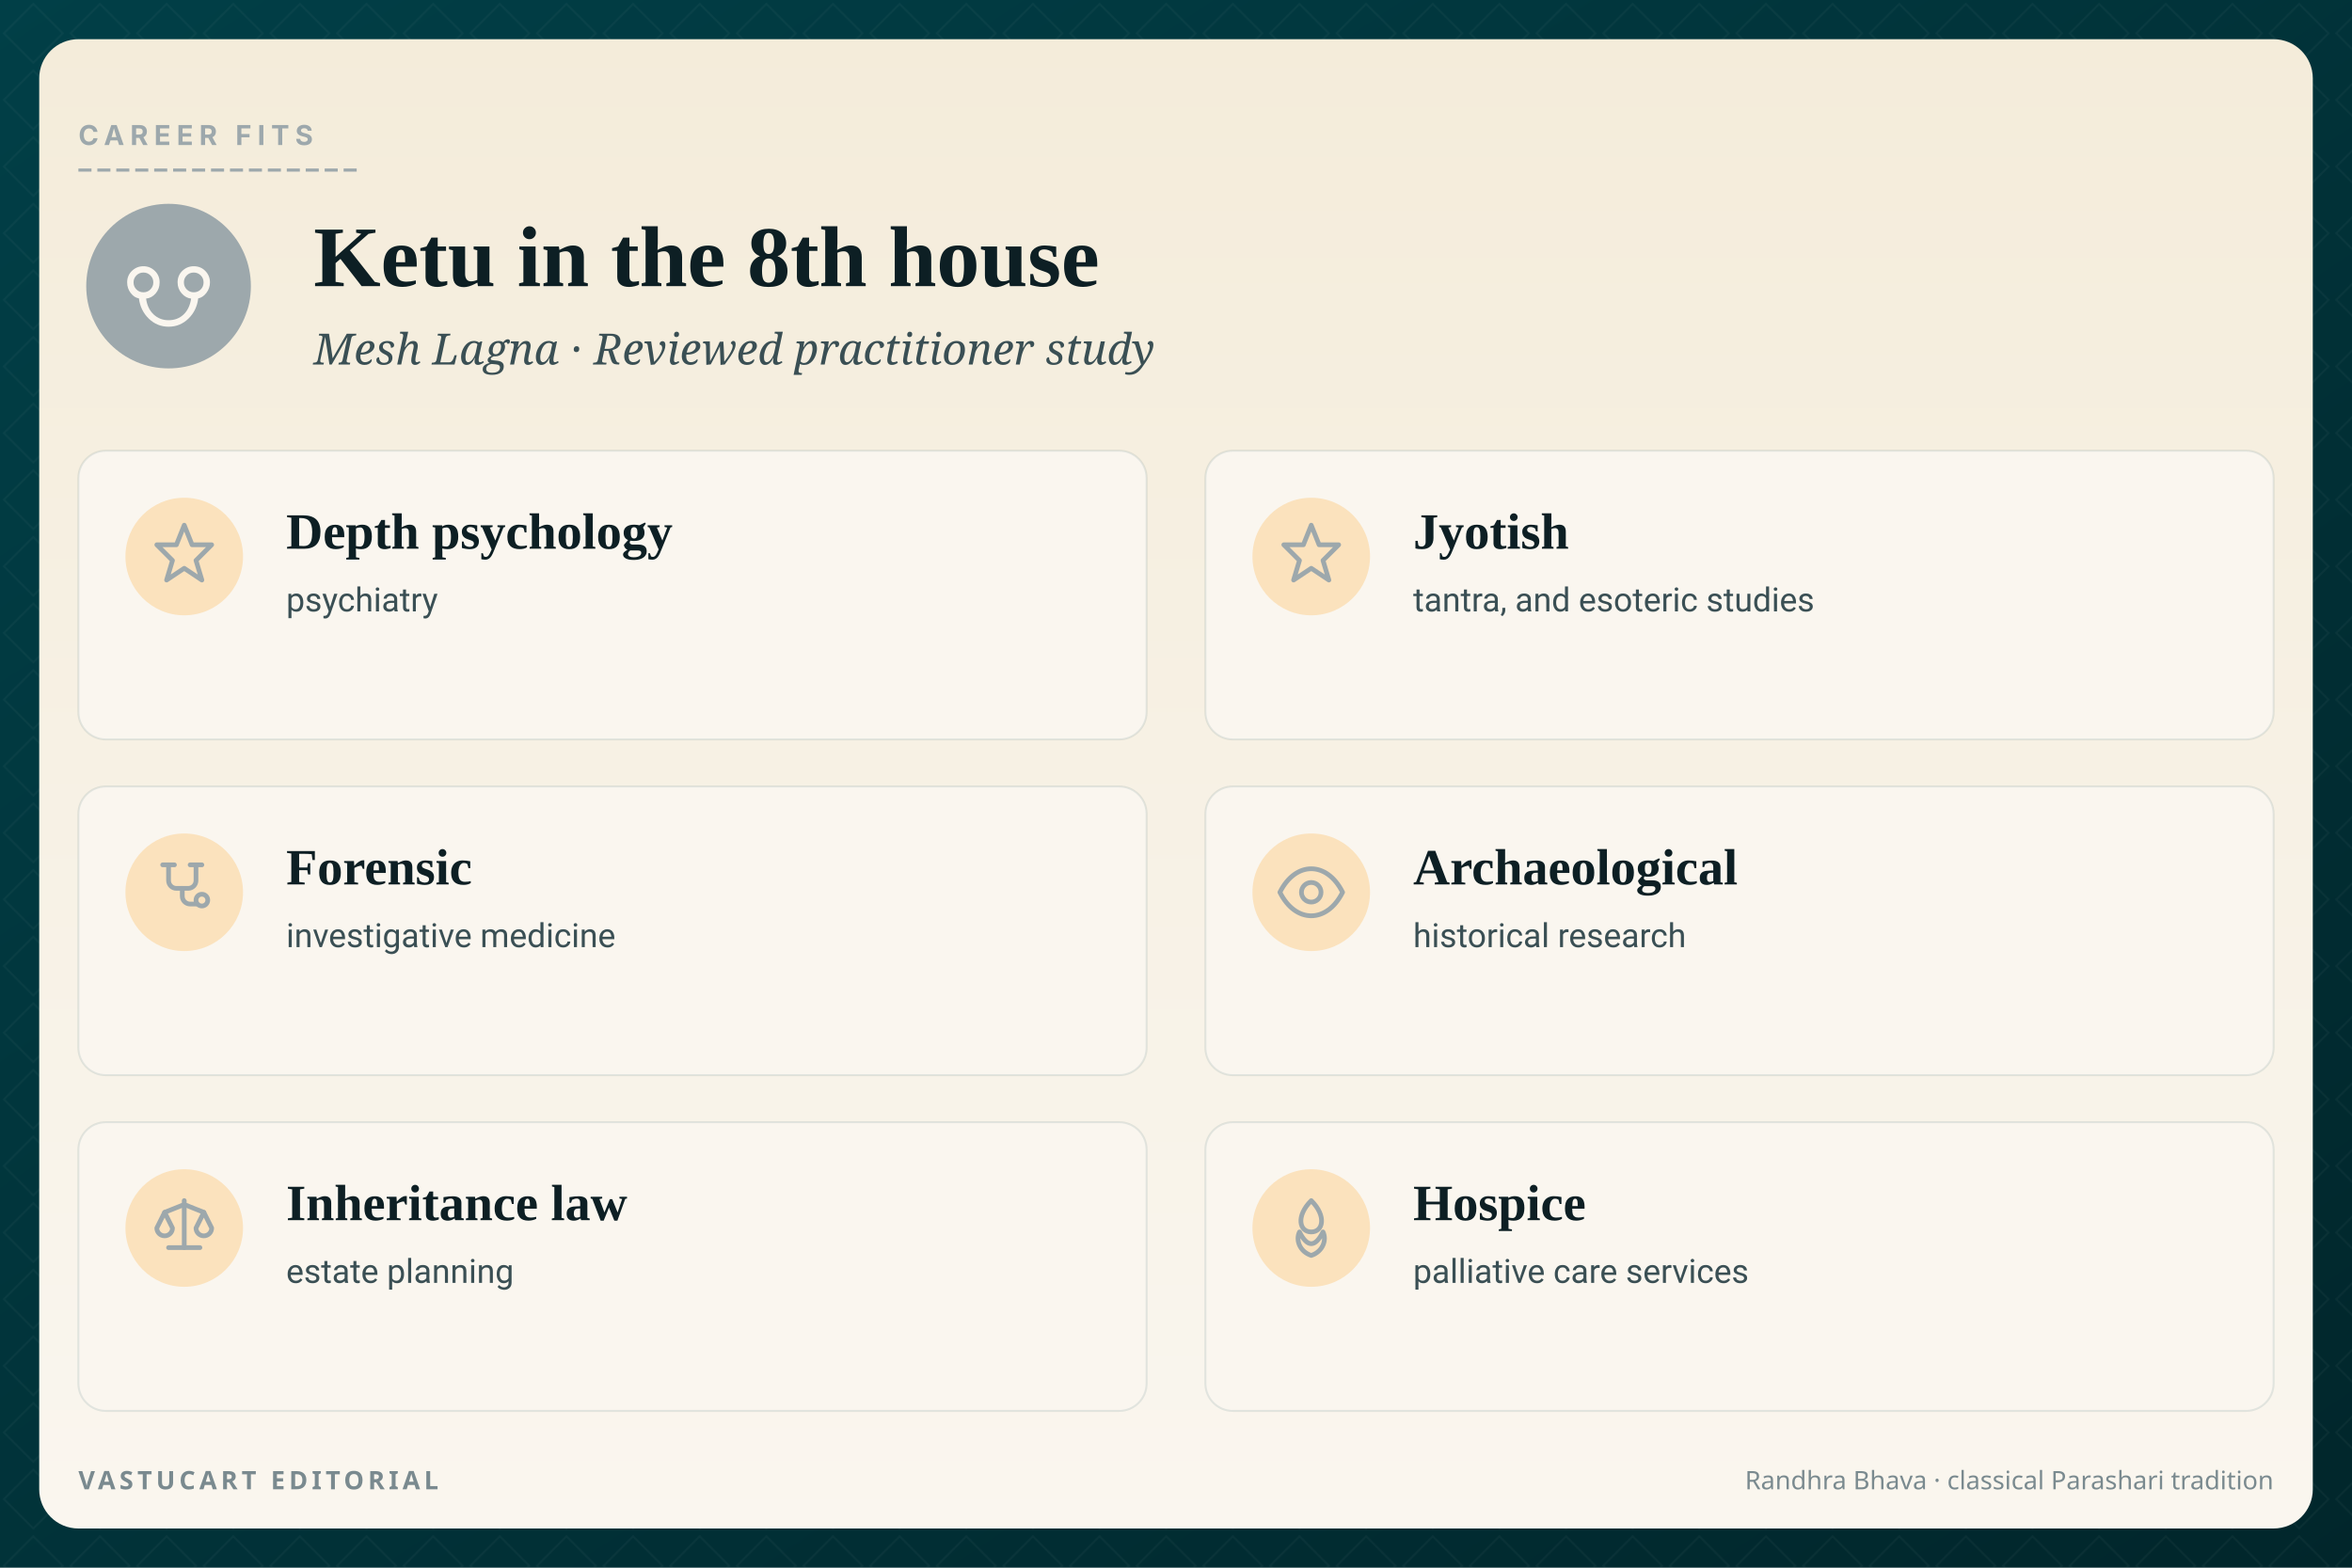
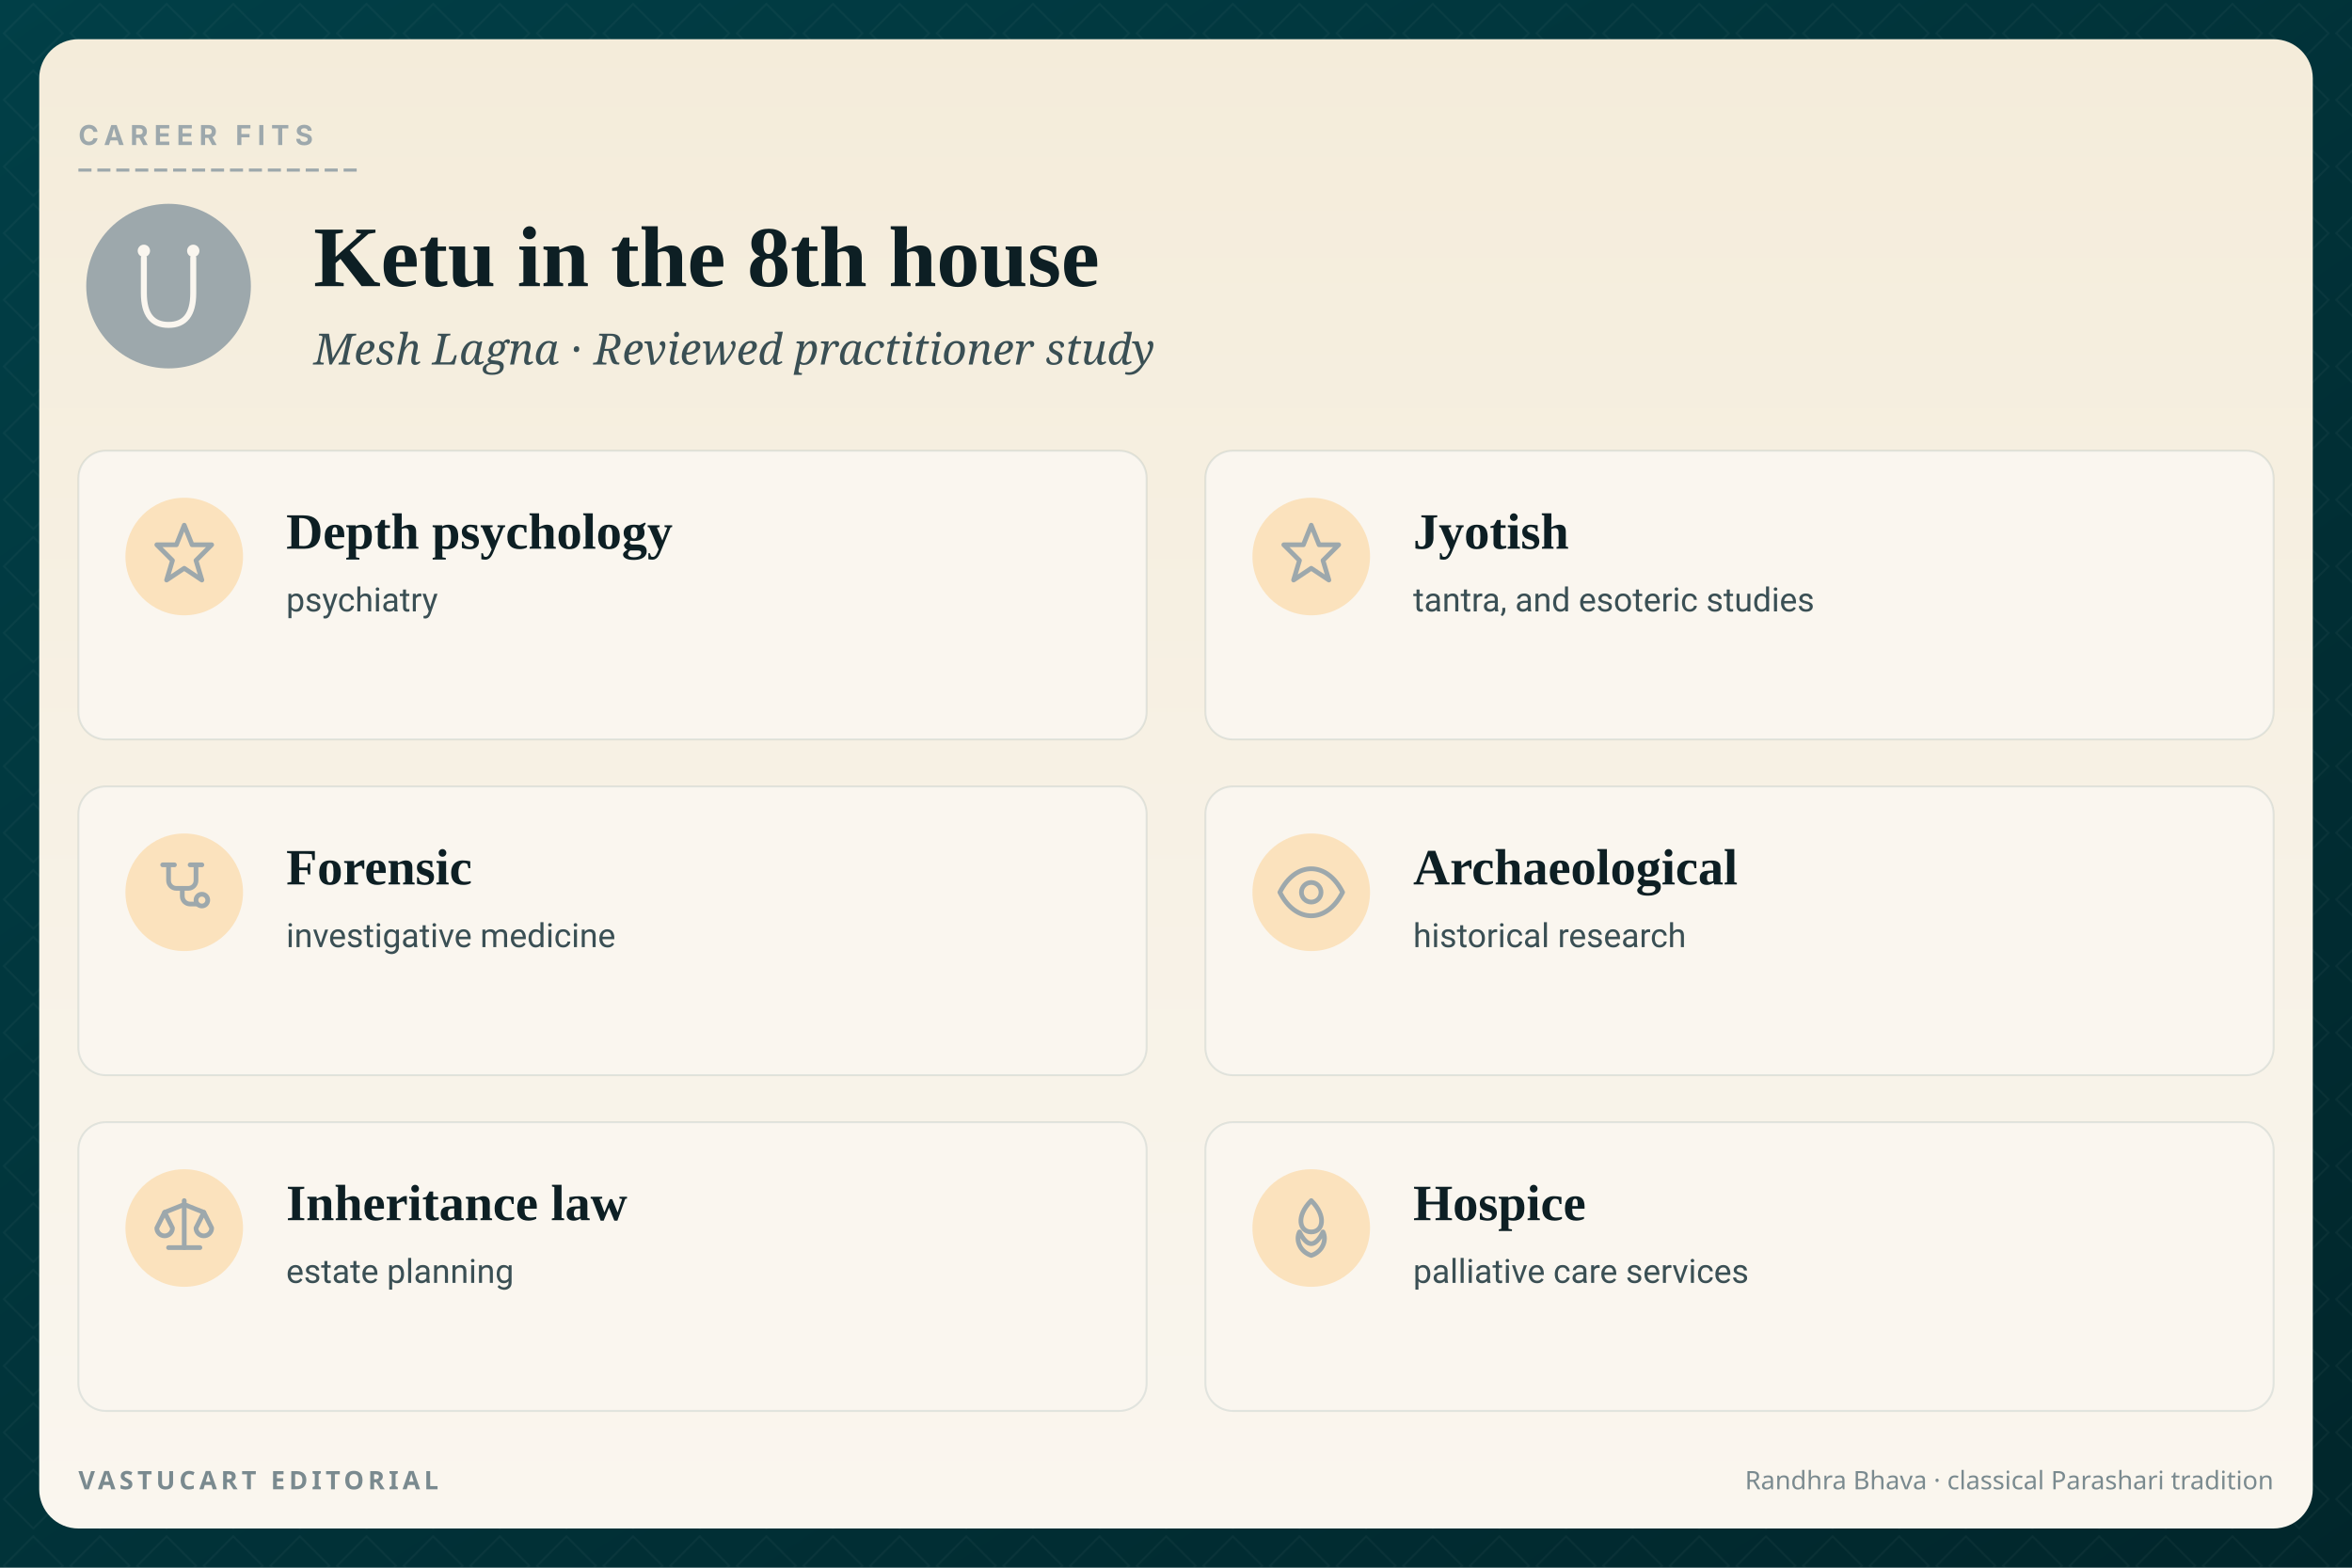
<svg xmlns="http://www.w3.org/2000/svg" viewBox="0 0 1200 800" role="img" aria-label="Ketu in 8th house career fits for Mesh Lagna">
  <defs>
    <linearGradient id="bg" x1="0" y1="0" x2="1" y2="1">
      <stop offset="0%" stop-color="#013F47" />
      <stop offset="100%" stop-color="#01262b" />
    </linearGradient>
    <linearGradient id="cardBg" x1="0" y1="0" x2="0" y2="1">
      <stop offset="0%" stop-color="#F4ECDA" />
      <stop offset="100%" stop-color="#faf6ef" />
    </linearGradient>
    <pattern id="diamondPattern" x="0" y="0" width="34" height="34" patternUnits="userSpaceOnUse">
      <path d="M17 2 L32 17 L17 32 L2 17 Z" fill="none" stroke="#9DA8AC" stroke-opacity="0.06" stroke-width="1" />
    </pattern>
  </defs>
  <rect x="0" y="0" width="1200" height="800" fill="url(#bg)" />
  <rect x="0" y="0" width="1200" height="800" fill="url(#diamondPattern)" />
  <rect x="20" y="20" width="1160" height="760" rx="20" fill="url(#cardBg)" />
  <g>
    <text x="40" y="74" font-family="system-ui, -apple-system, sans-serif" font-size="14" font-weight="700" letter-spacing="3" fill="#9DA8AC">CAREER FITS</text>
    <text x="40" y="86" font-family="system-ui, -apple-system, sans-serif" font-size="14" font-weight="700" letter-spacing="3" fill="#9DA8AC">_______________</text>
    <circle cx="86" cy="146" r="42" fill="#9DA8AC" />
-     <text x="86" y="166" text-anchor="middle" font-family="Georgia, serif" font-size="48" font-weight="700" fill="#faf6ef">☋</text>
+     <g transform="translate(86 146)">
+       <g transform="scale(0.9)">
+         <path d="M -14 -16 L -14 4 Q -14 22 0 22 Q 14 22 14 4 L 14 -16" stroke="#faf6ef" stroke-width="3.4" stroke-linecap="round" stroke-linejoin="round" fill="none" />
+         <circle cx="-14" cy="-20" r="3.5" fill="#faf6ef" />
+         <circle cx="14" cy="-20" r="3.5" fill="#faf6ef" />
+       </g>
+     </g>
    <text x="160" y="146" font-family="Georgia, 'Times New Roman', serif" font-size="44" font-weight="700" fill="#0d1f24">Ketu in the 8th house</text>
    <text x="160" y="186" font-family="Georgia, serif" font-style="italic" font-size="22" fill="#3a4f54">Mesh Lagna · Reviewed practitioner study</text>
  </g>
  <g>
    <rect x="40" y="230" width="545" height="147.333" rx="14" fill="#faf6ef" stroke="rgba(1,63,71,0.10)" stroke-width="1" />
    <circle cx="94" cy="284" r="30" fill="#FBE2BD" />
    <g transform="translate(74 264)" color="#9DA8AC">
      <g fill="none" stroke="currentColor" stroke-width="2.4" stroke-linecap="round" stroke-linejoin="round">
        <path d="M20 4 L24 14 L34 14 L26 22 L29 32 L20 26 L11 32 L14 22 L6 14 L16 14 Z" />
      </g>
    </g>
    <text x="146" y="280" font-family="Georgia, 'Times New Roman', serif" font-size="26" font-weight="700" fill="#0d1f24">Depth psychology</text>
    <text x="146" y="312" font-family="system-ui, -apple-system, 'Segoe UI', Roboto, sans-serif" font-size="17" fill="#3a4f54">psychiatry</text>
  </g>
  <g>
    <rect x="615" y="230" width="545" height="147.333" rx="14" fill="#faf6ef" stroke="rgba(1,63,71,0.10)" stroke-width="1" />
    <circle cx="669" cy="284" r="30" fill="#FBE2BD" />
    <g transform="translate(649 264)" color="#9DA8AC">
      <g fill="none" stroke="currentColor" stroke-width="2.4" stroke-linecap="round" stroke-linejoin="round">
        <path d="M20 4 L24 14 L34 14 L26 22 L29 32 L20 26 L11 32 L14 22 L6 14 L16 14 Z" />
      </g>
    </g>
    <text x="721" y="280" font-family="Georgia, 'Times New Roman', serif" font-size="26" font-weight="700" fill="#0d1f24">Jyotish</text>
    <text x="721" y="312" font-family="system-ui, -apple-system, 'Segoe UI', Roboto, sans-serif" font-size="17" fill="#3a4f54">tantra, and esoteric studies</text>
  </g>
  <g>
    <rect x="40" y="401.333" width="545" height="147.333" rx="14" fill="#faf6ef" stroke="rgba(1,63,71,0.10)" stroke-width="1" />
    <circle cx="94" cy="455.333" r="30" fill="#FBE2BD" />
    <g transform="translate(74 435.3333)" color="#9DA8AC">
      <g fill="none" stroke="currentColor" stroke-width="2.4" stroke-linecap="round" stroke-linejoin="round">
        <path d="M12 6 V14 a4 4 0 0 0 4 4 H22 a4 4 0 0 0 4 -4 V6" />
        <circle cx="29" cy="24" r="3" />
        <path d="M19 18 V22 a4 4 0 0 0 4 4 H26" />
        <path d="M9 6 L15 6" />
        <path d="M23 6 L29 6" />
      </g>
    </g>
    <text x="146" y="451.333" font-family="Georgia, 'Times New Roman', serif" font-size="26" font-weight="700" fill="#0d1f24">Forensic</text>
    <text x="146" y="483.333" font-family="system-ui, -apple-system, 'Segoe UI', Roboto, sans-serif" font-size="17" fill="#3a4f54">investigative medicine</text>
  </g>
  <g>
    <rect x="615" y="401.333" width="545" height="147.333" rx="14" fill="#faf6ef" stroke="rgba(1,63,71,0.10)" stroke-width="1" />
    <circle cx="669" cy="455.333" r="30" fill="#FBE2BD" />
    <g transform="translate(649 435.3333)" color="#9DA8AC">
      <g fill="none" stroke="currentColor" stroke-width="2.4" stroke-linecap="round" stroke-linejoin="round">
        <path d="M4 20 C8 12 14 8 20 8 C26 8 32 12 36 20 C32 28 26 32 20 32 C14 32 8 28 4 20 Z" />
        <circle cx="20" cy="20" r="5" />
      </g>
    </g>
    <text x="721" y="451.333" font-family="Georgia, 'Times New Roman', serif" font-size="26" font-weight="700" fill="#0d1f24">Archaeological</text>
    <text x="721" y="483.333" font-family="system-ui, -apple-system, 'Segoe UI', Roboto, sans-serif" font-size="17" fill="#3a4f54">historical research</text>
  </g>
  <g>
    <rect x="40" y="572.667" width="545" height="147.333" rx="14" fill="#faf6ef" stroke="rgba(1,63,71,0.10)" stroke-width="1" />
    <circle cx="94" cy="626.667" r="30" fill="#FBE2BD" />
    <g transform="translate(74 606.6667)" color="#9DA8AC">
      <g fill="none" stroke="currentColor" stroke-width="2.4" stroke-linecap="round" stroke-linejoin="round">
        <path d="M20 6 L20 30" />
        <path d="M12 30 L28 30" />
        <path d="M10 12 L20 8 L30 12" />
        <path d="M6 20 a4 4 0 0 0 8 0 L10 12 Z" />
        <path d="M26 20 a4 4 0 0 0 8 0 L30 12 Z" />
      </g>
    </g>
    <text x="146" y="622.667" font-family="Georgia, 'Times New Roman', serif" font-size="26" font-weight="700" fill="#0d1f24">Inheritance law</text>
    <text x="146" y="654.667" font-family="system-ui, -apple-system, 'Segoe UI', Roboto, sans-serif" font-size="17" fill="#3a4f54">estate planning</text>
  </g>
  <g>
    <rect x="615" y="572.667" width="545" height="147.333" rx="14" fill="#faf6ef" stroke="rgba(1,63,71,0.10)" stroke-width="1" />
    <circle cx="669" cy="626.667" r="30" fill="#FBE2BD" />
    <g transform="translate(649 606.6667)" color="#9DA8AC">
      <g fill="none" stroke="currentColor" stroke-width="2.4" stroke-linecap="round" stroke-linejoin="round">
        <path d="M20 6 C12 14 14 22 20 22 C26 22 28 14 20 6 Z" />
        <path d="M14 22 C12 26 14 32 20 34 C26 32 28 26 26 22 C24 26 22 28 20 28 C18 28 16 26 14 22 Z" />
      </g>
    </g>
    <text x="721" y="622.667" font-family="Georgia, 'Times New Roman', serif" font-size="26" font-weight="700" fill="#0d1f24">Hospice</text>
    <text x="721" y="654.667" font-family="system-ui, -apple-system, 'Segoe UI', Roboto, sans-serif" font-size="17" fill="#3a4f54">palliative care services</text>
  </g>
  <text x="40" y="760" font-family="system-ui, sans-serif" font-size="13" font-weight="600" letter-spacing="2" fill="#7a8a8f">VASTUCART EDITORIAL</text>
  <text x="1160" y="760" text-anchor="end" font-family="system-ui, sans-serif" font-size="13" fill="#7a8a8f">Randhra Bhava · classical Parashari tradition</text>
</svg>
